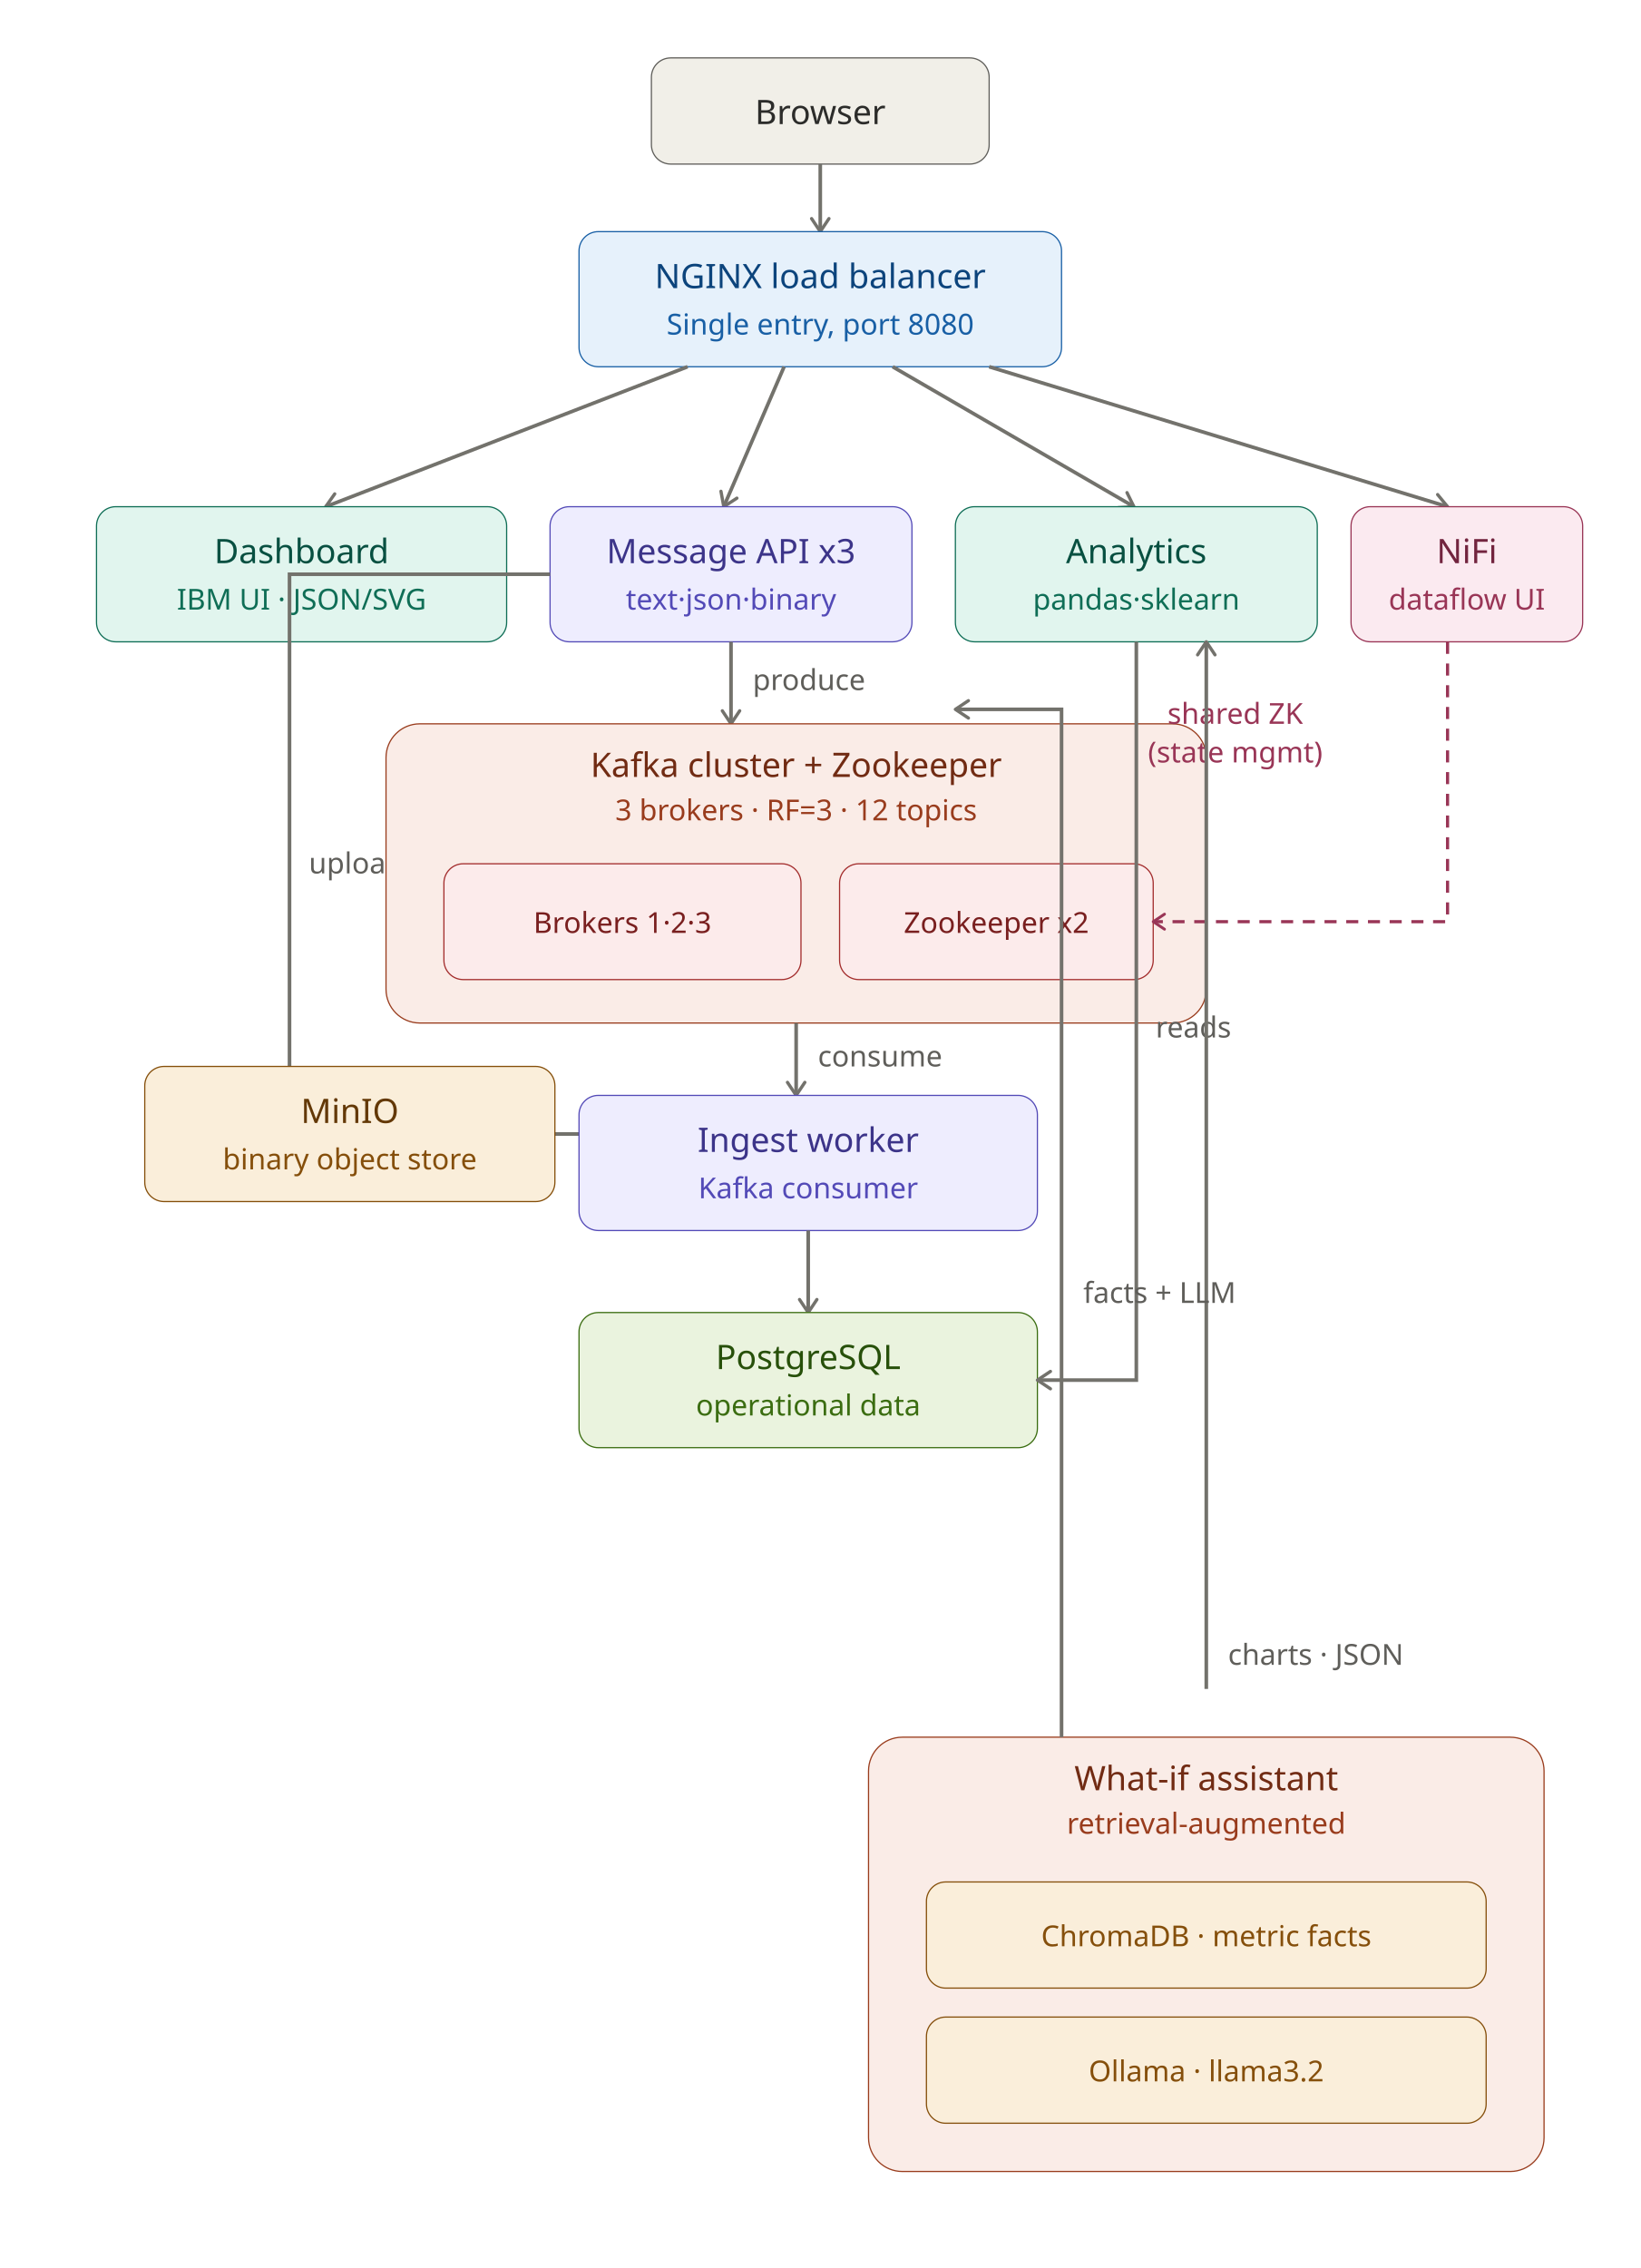
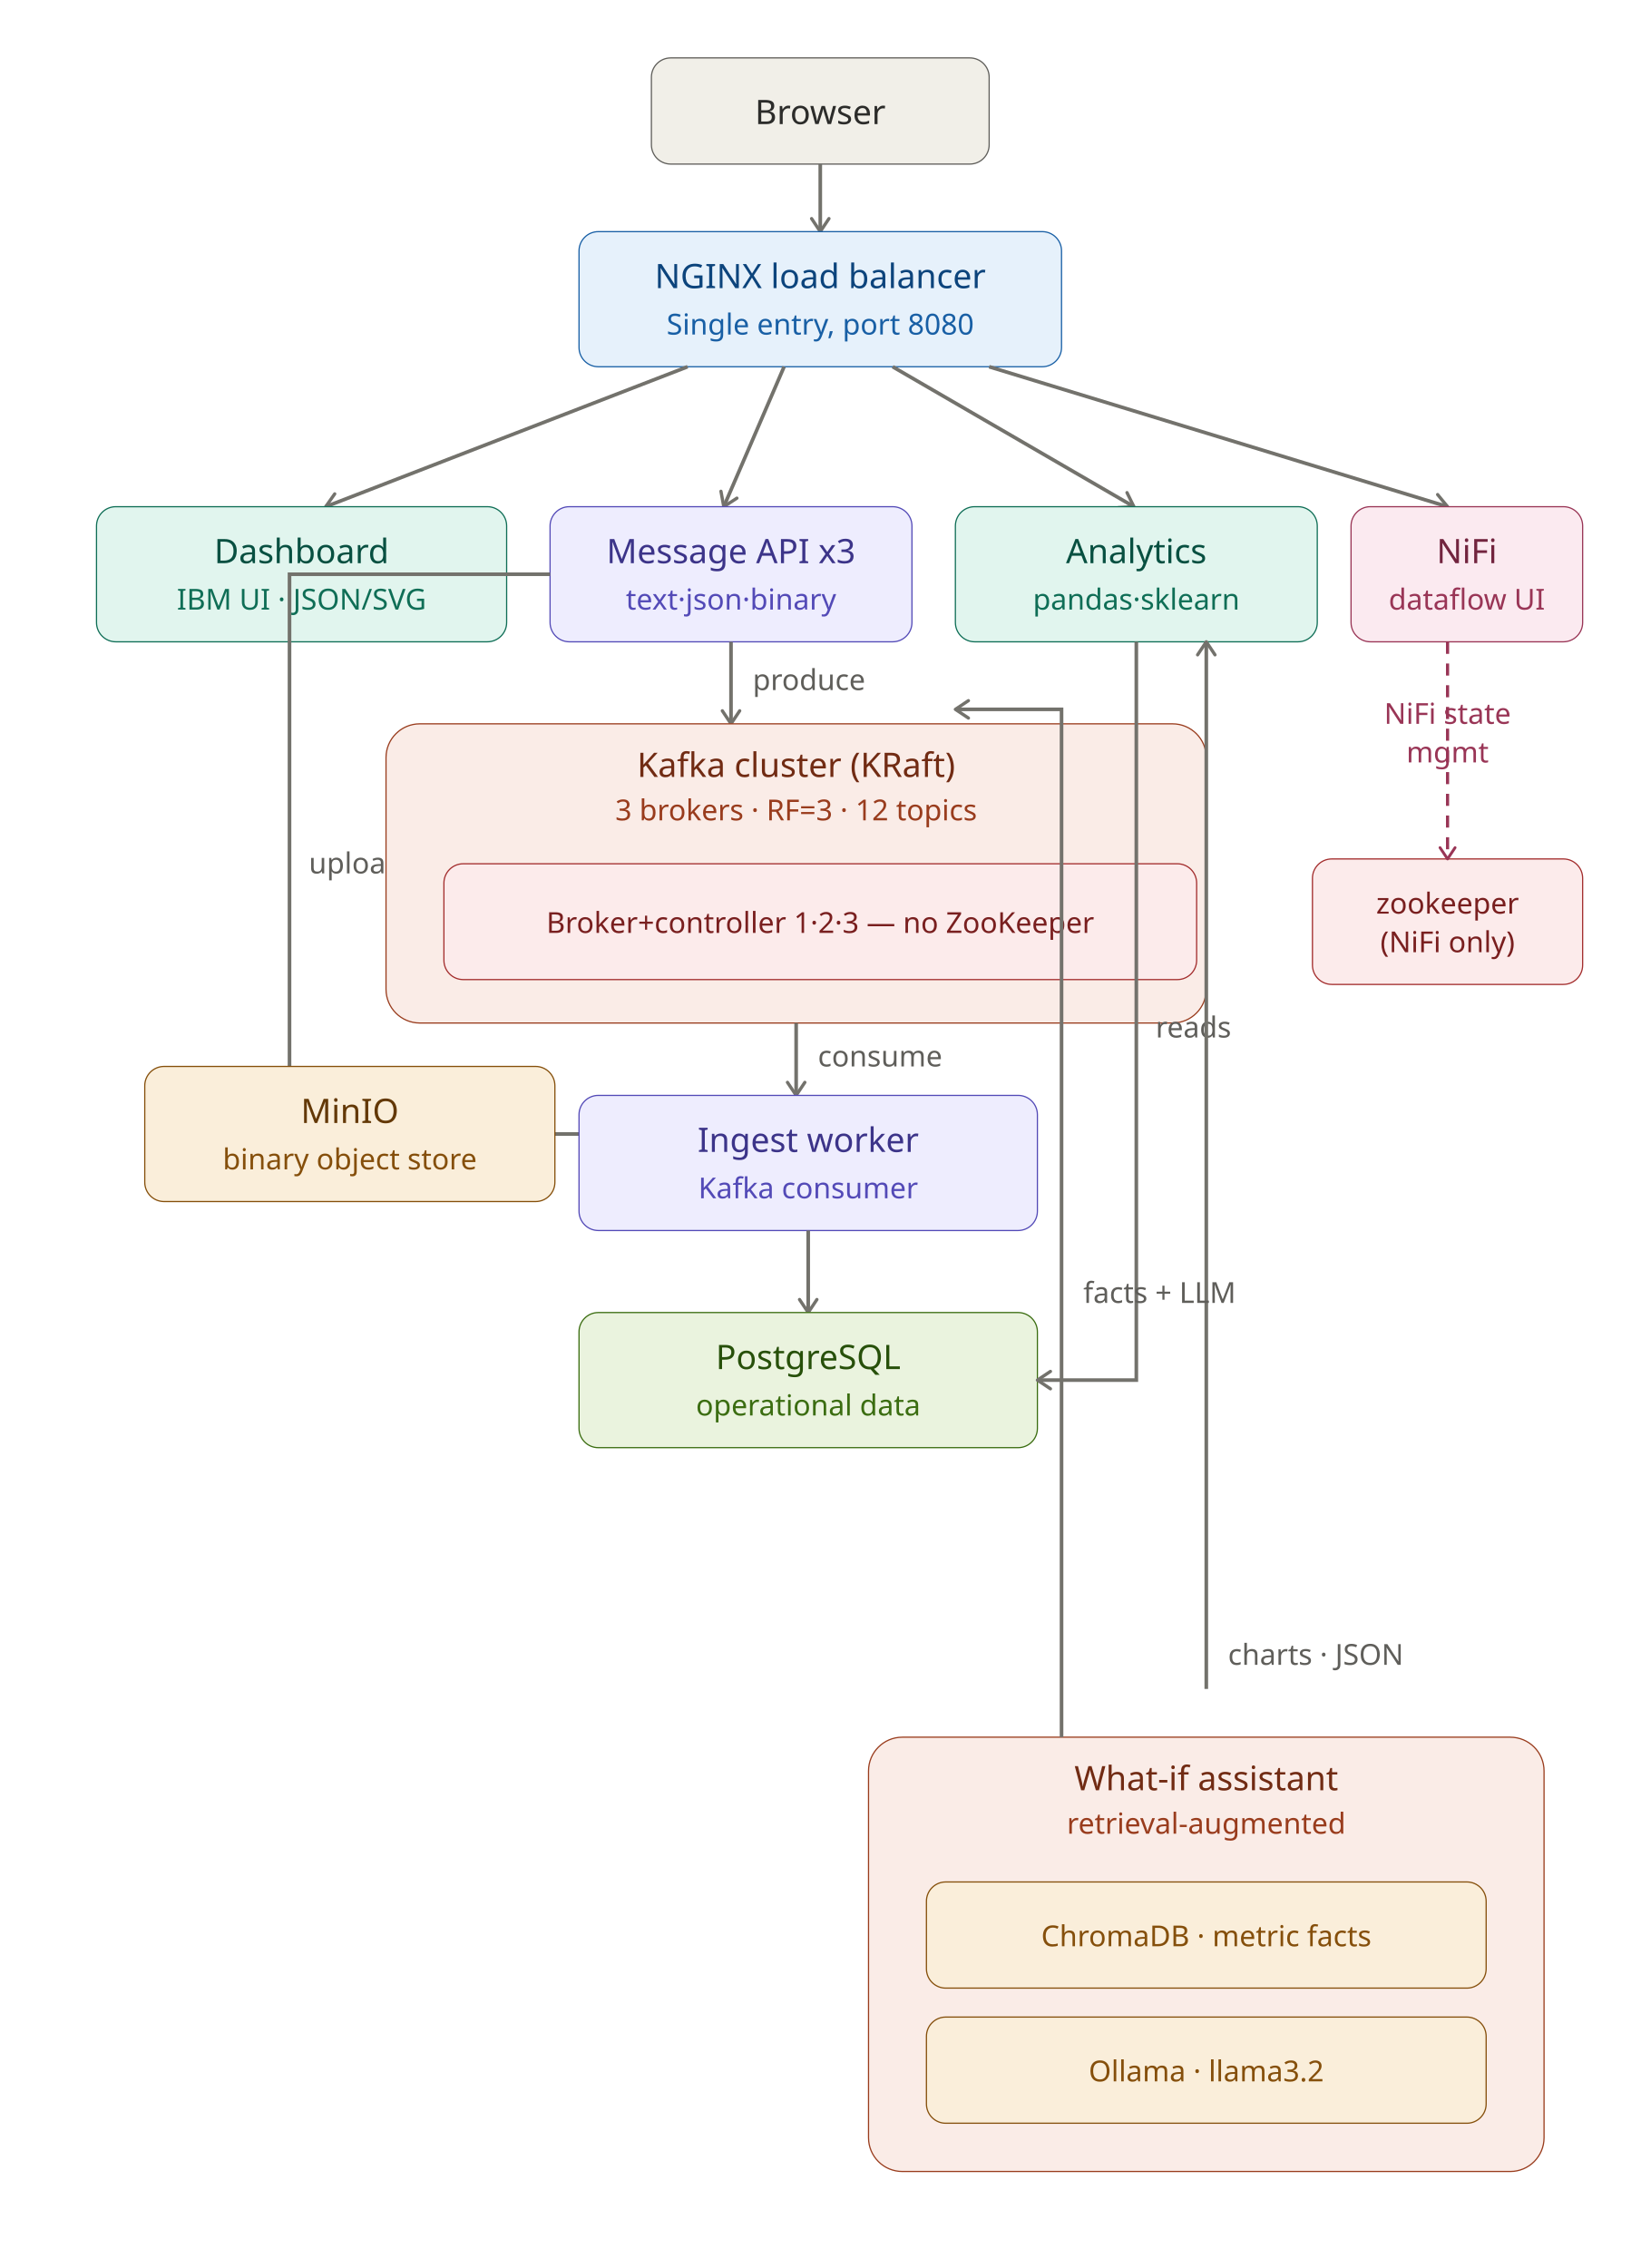
<svg xmlns="http://www.w3.org/2000/svg" width="680" height="940" viewBox="0 0 680 940" font-family="'IBM Plex Sans', system-ui, sans-serif" role="img" aria-label="Grocery Operations Intelligence Platform architecture">
  <style>
  .t{font-size:14px;font-weight:500}
  .ts{font-size:12px;font-weight:400}
  .lbl-gray{fill:#f1efe8;stroke:#5f5e5a}.tx-gray{fill:#2c2c2a}
  .lbl-blue{fill:#e6f1fb;stroke:#185fa5}.tx-blue{fill:#0c447c}.tx-blue2{fill:#185fa5}
  .lbl-teal{fill:#e1f5ee;stroke:#0f6e56}.tx-teal{fill:#085041}.tx-teal2{fill:#0f6e56}
  .lbl-purple{fill:#eeedfe;stroke:#534ab7}.tx-purple{fill:#3c3489}.tx-purple2{fill:#534ab7}
  .lbl-green{fill:#eaf3de;stroke:#3b6d11}.tx-green{fill:#27500a}.tx-green2{fill:#3b6d11}
  .lbl-amber{fill:#faeeda;stroke:#854f0b}.tx-amber{fill:#633806}.tx-amber2{fill:#854f0b}
  .lbl-coral{fill:#faece7;stroke:#993c1d}.tx-coral{fill:#712b13}.tx-coral2{fill:#993c1d}
  .lbl-red{fill:#fcebeb;stroke:#a32d2d}.tx-red{fill:#791f1f}
  .lbl-pink{fill:#fbeaf0;stroke:#993556}.tx-pink{fill:#72243e}.tx-pink2{fill:#993556}
  .arr{stroke:#73726c;stroke-width:1.5;fill:none}
  .arr-dash{stroke:#993556;stroke-width:1.3;fill:none;stroke-dasharray:5 4}
  .albl{fill:#5f5e5a}.albl-pink{fill:#993556}
</style>
  <defs>
    <marker id="arrow" viewBox="0 0 10 10" refX="8" refY="5" markerWidth="6" markerHeight="6" orient="auto-start-reverse">
      <path d="M2 1L8 5L2 9" fill="none" stroke="#73726c" stroke-width="1.5" stroke-linecap="round" stroke-linejoin="round" />
    </marker>
    <marker id="arrowpink" viewBox="0 0 10 10" refX="8" refY="5" markerWidth="6" markerHeight="6" orient="auto-start-reverse">
      <path d="M2 1L8 5L2 9" fill="none" stroke="#993556" stroke-width="1.5" stroke-linecap="round" stroke-linejoin="round" />
    </marker>
  </defs>
  <rect x="270" y="24" width="140" height="44" rx="8" stroke-width="0.5" class="lbl-gray" />
  <text class="t tx-gray" x="340" y="46" text-anchor="middle" dominant-baseline="central">Browser</text>
  <line x1="340" y1="68" x2="340" y2="96" class="arr" marker-end="url(#arrow)" />
  <rect x="240" y="96" width="200" height="56" rx="8" stroke-width="0.5" class="lbl-blue" />
  <text class="t tx-blue" x="340" y="114" text-anchor="middle" dominant-baseline="central">NGINX load balancer</text>
  <text class="ts tx-blue2" x="340" y="134" text-anchor="middle" dominant-baseline="central">Single entry, port 8080</text>
  <line x1="285" y1="152" x2="135" y2="210" class="arr" marker-end="url(#arrow)" />
  <line x1="325" y1="152" x2="300" y2="210" class="arr" marker-end="url(#arrow)" />
  <line x1="370" y1="152" x2="470" y2="210" class="arr" marker-end="url(#arrow)" />
  <line x1="410" y1="152" x2="600" y2="210" class="arr" marker-end="url(#arrow)" />
  <rect x="40" y="210" width="170" height="56" rx="8" stroke-width="0.5" class="lbl-teal" />
  <text class="t tx-teal" x="125" y="228" text-anchor="middle" dominant-baseline="central">Dashboard</text>
  <text class="ts tx-teal2" x="125" y="248" text-anchor="middle" dominant-baseline="central">IBM UI · JSON/SVG</text>
  <rect x="228" y="210" width="150" height="56" rx="8" stroke-width="0.5" class="lbl-purple" />
  <text class="t tx-purple" x="303" y="228" text-anchor="middle" dominant-baseline="central">Message API x3</text>
  <text class="ts tx-purple2" x="303" y="248" text-anchor="middle" dominant-baseline="central">text·json·binary</text>
  <rect x="396" y="210" width="150" height="56" rx="8" stroke-width="0.5" class="lbl-teal" />
  <text class="t tx-teal" x="471" y="228" text-anchor="middle" dominant-baseline="central">Analytics</text>
  <text class="ts tx-teal2" x="471" y="248" text-anchor="middle" dominant-baseline="central">pandas·sklearn</text>
  <rect x="560" y="210" width="96" height="56" rx="8" stroke-width="0.5" class="lbl-pink" />
  <text class="t tx-pink" x="608" y="228" text-anchor="middle" dominant-baseline="central">NiFi</text>
  <text class="ts tx-pink2" x="608" y="248" text-anchor="middle" dominant-baseline="central">dataflow UI</text>
  <path d="M303 266 L303 300" class="arr" marker-end="url(#arrow)" />
  <text class="ts albl" x="312" y="286" text-anchor="start">produce</text>
  <path d="M228 238 L120 238 L120 470 L300 470" class="arr" marker-end="url(#arrow)" />
  <text class="ts albl" x="128" y="362" text-anchor="start">uploads</text>
  <rect x="60" y="442" width="170" height="56" rx="8" stroke-width="0.5" class="lbl-amber" />
  <text class="t tx-amber" x="145" y="460" text-anchor="middle" dominant-baseline="central">MinIO</text>
  <text class="ts tx-amber2" x="145" y="480" text-anchor="middle" dominant-baseline="central">binary object store</text>
  <rect x="160" y="300" width="340" height="124" rx="14" stroke-width="0.5" class="lbl-coral" />
-   <text class="t tx-coral" x="330" y="322" text-anchor="middle">Kafka cluster + Zookeeper</text>
+   <text class="t tx-coral" x="330" y="322" text-anchor="middle">Kafka cluster (KRaft)</text>
  <text class="ts tx-coral2" x="330" y="340" text-anchor="middle">3 brokers · RF=3 · 12 topics</text>
-   <rect x="184" y="358" width="148" height="48" rx="8" stroke-width="0.5" class="lbl-red" />
-   <text class="ts tx-red" x="258" y="382" text-anchor="middle" dominant-baseline="central">Brokers 1·2·3</text>
-   <rect x="348" y="358" width="130" height="48" rx="8" stroke-width="0.5" class="lbl-red" />
-   <text class="ts tx-red" x="413" y="382" text-anchor="middle" dominant-baseline="central">Zookeeper x2</text>
-   <path d="M600 266 L600 382 L478 382" class="arr-dash" marker-end="url(#arrowpink)" />
-   <text class="ts albl-pink" x="512" y="300" text-anchor="middle">shared ZK</text>
-   <text class="ts albl-pink" x="512" y="316" text-anchor="middle">(state mgmt)</text>
+   <rect x="184" y="358" width="312" height="48" rx="8" stroke-width="0.5" class="lbl-red" />
+   <text class="ts tx-red" x="340" y="382" text-anchor="middle" dominant-baseline="central">Broker+controller 1·2·3 — no ZooKeeper</text>
+   <rect x="544" y="356" width="112" height="52" rx="8" stroke-width="0.5" class="lbl-red" />
+   <text class="ts tx-red" x="600" y="374" text-anchor="middle" dominant-baseline="central">zookeeper</text>
+   <text class="ts tx-red" x="600" y="390" text-anchor="middle" dominant-baseline="central">(NiFi only)</text>
+   <path d="M600 266 L600 356" class="arr-dash" marker-end="url(#arrowpink)" />
+   <text class="ts albl-pink" x="600" y="300" text-anchor="middle">NiFi state</text>
+   <text class="ts albl-pink" x="600" y="316" text-anchor="middle">mgmt</text>
  <line x1="330" y1="424" x2="330" y2="454" class="arr" marker-end="url(#arrow)" />
  <text class="ts albl" x="339" y="442" text-anchor="start">consume</text>
  <rect x="240" y="454" width="190" height="56" rx="8" stroke-width="0.5" class="lbl-purple" />
  <text class="t tx-purple" x="335" y="472" text-anchor="middle" dominant-baseline="central">Ingest worker</text>
  <text class="ts tx-purple2" x="335" y="492" text-anchor="middle" dominant-baseline="central">Kafka consumer</text>
  <line x1="335" y1="510" x2="335" y2="544" class="arr" marker-end="url(#arrow)" />
  <rect x="240" y="544" width="190" height="56" rx="8" stroke-width="0.5" class="lbl-green" />
  <text class="t tx-green" x="335" y="562" text-anchor="middle" dominant-baseline="central">PostgreSQL</text>
  <text class="ts tx-green2" x="335" y="582" text-anchor="middle" dominant-baseline="central">operational data</text>
  <path d="M471 266 L471 572 L430 572" class="arr" marker-end="url(#arrow)" />
  <text class="ts albl" x="479" y="430" text-anchor="start">reads</text>
  <line x1="500" y1="700" x2="500" y2="266" class="arr" marker-end="url(#arrow)" />
  <text class="ts albl" x="509" y="690" text-anchor="start">charts · JSON</text>
  <rect x="360" y="720" width="280" height="180" rx="14" stroke-width="0.5" class="lbl-coral" />
  <text class="t tx-coral" x="500" y="742" text-anchor="middle">What-if assistant</text>
  <text class="ts tx-coral2" x="500" y="760" text-anchor="middle">retrieval-augmented</text>
  <rect x="384" y="780" width="232" height="44" rx="8" stroke-width="0.5" class="lbl-amber" />
  <text class="ts tx-amber2" x="500" y="802" text-anchor="middle" dominant-baseline="central">ChromaDB · metric facts</text>
  <rect x="384" y="836" width="232" height="44" rx="8" stroke-width="0.5" class="lbl-amber" />
  <text class="ts tx-amber2" x="500" y="858" text-anchor="middle" dominant-baseline="central">Ollama · llama3.2</text>
  <path d="M440 720 L440 294 L396 294" class="arr" marker-end="url(#arrow)" />
  <text class="ts albl" x="449" y="540" text-anchor="start">facts + LLM</text>
</svg>
